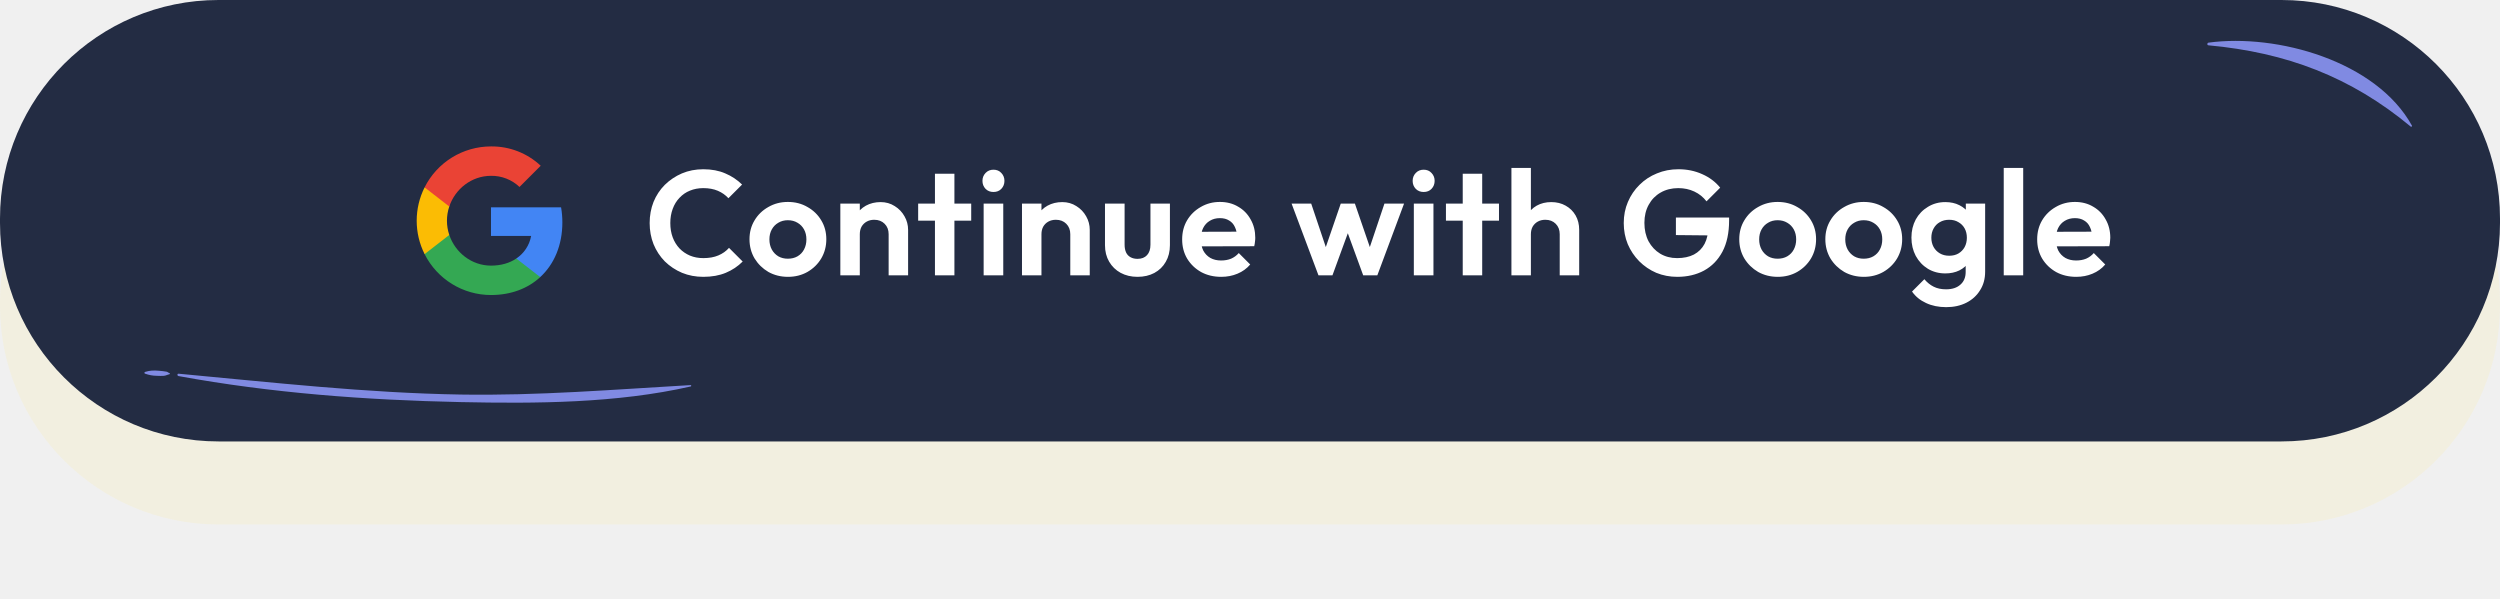
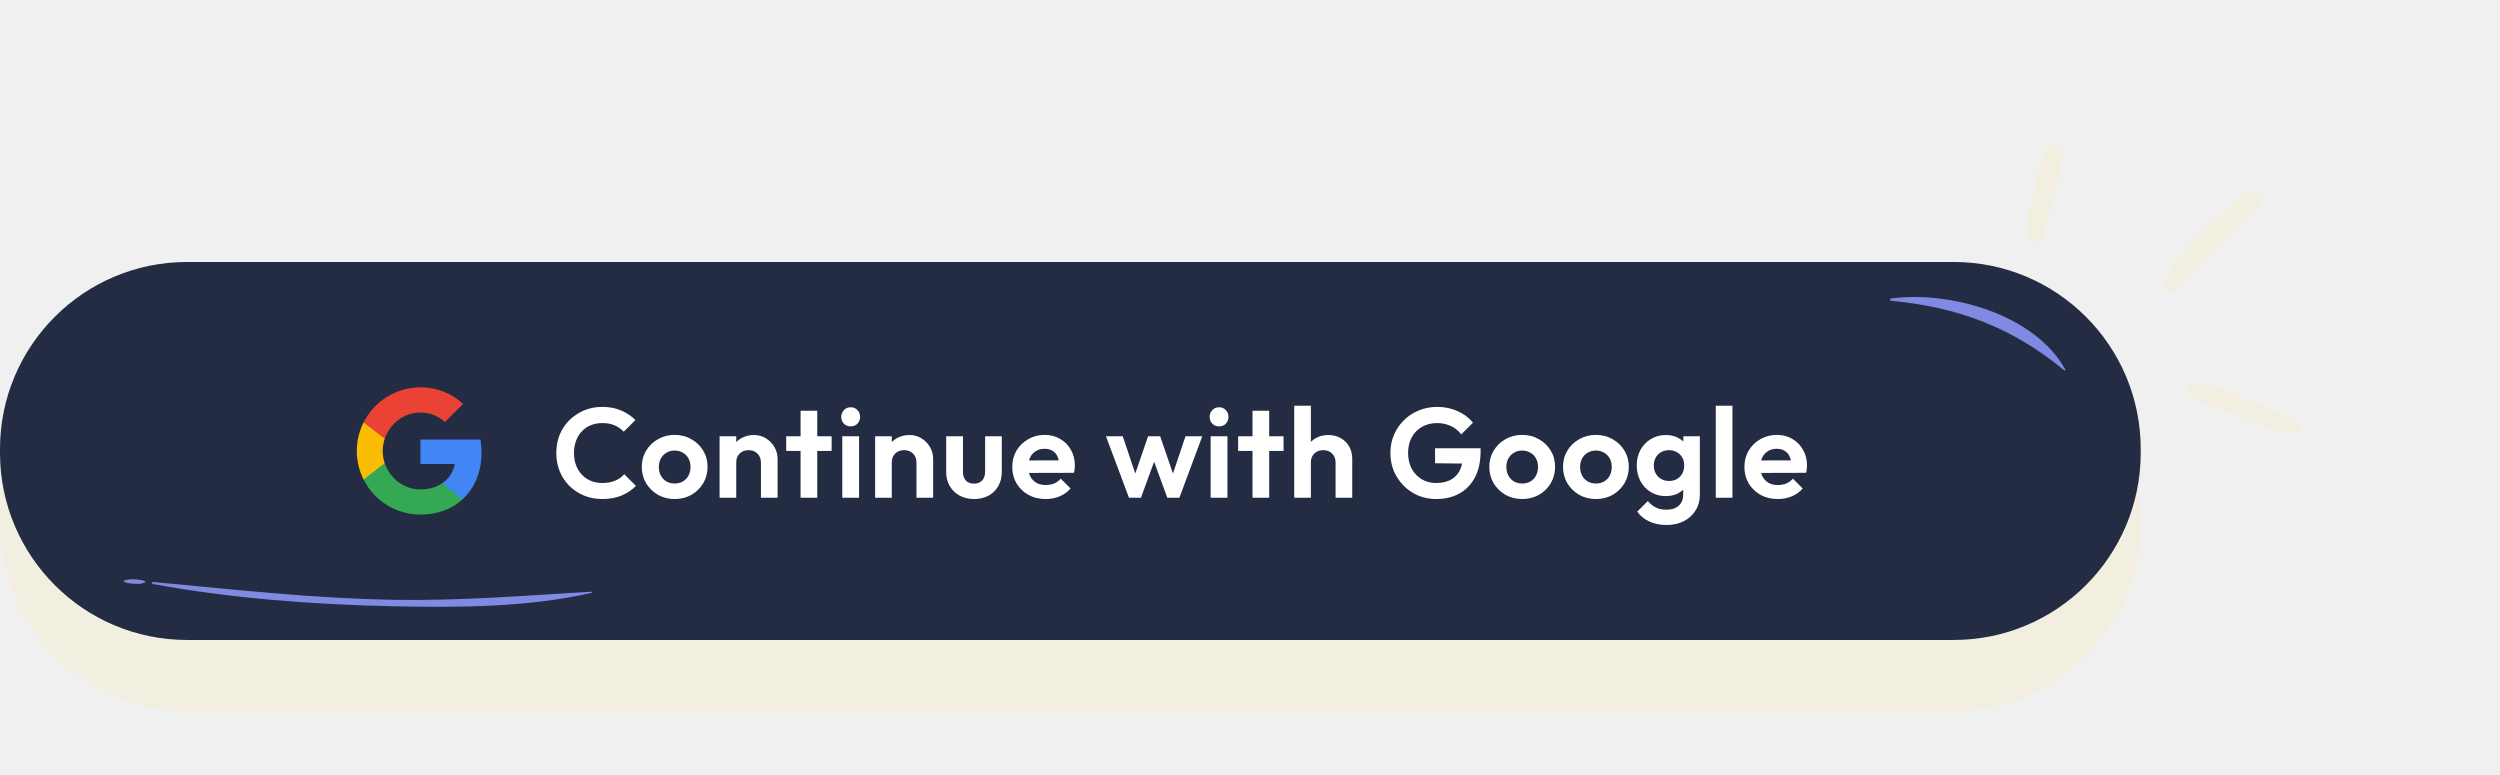
- <svg xmlns="http://www.w3.org/2000/svg" width="572" height="137" viewBox="0 0 572 137" fill="none">
-   <rect y="19" width="572" height="101" rx="50" fill="#F2EFE0" />
-   <rect width="572" height="101" rx="50" fill="#232C43" />
+ <svg xmlns="http://www.w3.org/2000/svg" width="668" height="207" viewBox="0 0 668 207" fill="none">
+   <rect y="89" width="572" height="101" rx="50" fill="#F2EFE0" />
+   <rect y="70" width="572" height="101" rx="50" fill="#232C43" />
  <g clip-path="url(#clip0_1360_659)">
-     <path d="M128.669 50.892C128.669 49.736 128.575 48.574 128.375 47.437H112.34V53.984H121.522C121.141 56.095 119.917 57.963 118.124 59.15V63.397H123.603C126.82 60.436 128.669 56.064 128.669 50.892Z" fill="#4285F4" />
-     <path d="M112.34 67.501C116.925 67.501 120.792 65.996 123.609 63.397L118.131 59.15C116.606 60.187 114.639 60.774 112.346 60.774C107.911 60.774 104.151 57.782 102.801 53.759H97.148V58.138C100.034 63.878 105.912 67.501 112.34 67.501Z" fill="#34A853" />
-     <path d="M102.795 53.759C102.083 51.647 102.083 49.361 102.795 47.25V42.871H97.148C94.737 47.675 94.737 53.334 97.148 58.138L102.795 53.759Z" fill="#FBBC04" />
-     <path d="M112.34 40.229C114.764 40.191 117.106 41.103 118.861 42.777L123.715 37.924C120.642 35.038 116.563 33.451 112.34 33.501C105.912 33.501 100.034 37.124 97.148 42.871L102.795 47.25C104.138 43.221 107.905 40.229 112.34 40.229Z" fill="#EA4335" />
+     <path d="M128.669 120.892C128.669 119.736 128.575 118.574 128.375 117.437H112.34V123.984H121.522C121.141 126.095 119.917 127.963 118.124 129.15V133.397H123.603C126.82 130.436 128.669 126.064 128.669 120.892Z" fill="#4285F4" />
+     <path d="M112.34 137.501C116.925 137.501 120.792 135.996 123.609 133.397L118.131 129.15C116.606 130.186 114.639 130.774 112.346 130.774C107.911 130.774 104.151 127.782 102.801 123.759H97.148V128.138C100.034 133.878 105.912 137.501 112.34 137.501Z" fill="#34A853" />
+     <path d="M102.795 123.759C102.083 121.647 102.083 119.361 102.795 117.25V112.871H97.148C94.737 117.675 94.737 123.334 97.148 128.138L102.795 123.759Z" fill="#FBBC04" />
+     <path d="M112.34 110.229C114.764 110.191 117.106 111.103 118.861 112.777L123.715 107.924C120.642 105.038 116.563 103.451 112.34 103.501C105.912 103.501 100.034 107.124 97.148 112.871L102.795 117.25C104.138 113.221 107.905 110.229 112.34 110.229Z" fill="#EA4335" />
  </g>
-   <path d="M160.915 63.34C159.17 63.34 157.549 63.034 156.053 62.422C154.557 61.787 153.243 60.915 152.109 59.804C150.999 58.671 150.137 57.356 149.525 55.86C148.936 54.364 148.641 52.755 148.641 51.032C148.641 49.309 148.936 47.7 149.525 46.204C150.137 44.708 150.999 43.405 152.109 42.294C153.243 41.183 154.546 40.311 156.019 39.676C157.515 39.041 159.147 38.724 160.915 38.724C162.819 38.724 164.497 39.041 165.947 39.676C167.398 40.288 168.679 41.138 169.789 42.226L166.661 45.354C166.004 44.629 165.199 44.062 164.247 43.654C163.295 43.246 162.185 43.042 160.915 43.042C159.805 43.042 158.785 43.235 157.855 43.62C156.949 43.983 156.155 44.527 155.475 45.252C154.795 45.955 154.274 46.805 153.911 47.802C153.549 48.777 153.367 49.853 153.367 51.032C153.367 52.233 153.549 53.321 153.911 54.296C154.274 55.271 154.795 56.121 155.475 56.846C156.155 57.549 156.949 58.093 157.855 58.478C158.785 58.863 159.805 59.056 160.915 59.056C162.253 59.056 163.397 58.852 164.349 58.444C165.324 58.036 166.14 57.458 166.797 56.71L169.925 59.838C168.815 60.949 167.523 61.81 166.049 62.422C164.576 63.034 162.865 63.34 160.915 63.34ZM180.29 63.34C178.636 63.34 177.14 62.966 175.802 62.218C174.488 61.447 173.434 60.416 172.64 59.124C171.87 57.809 171.484 56.347 171.484 54.738C171.484 53.129 171.87 51.689 172.64 50.42C173.411 49.128 174.465 48.108 175.802 47.36C177.14 46.589 178.624 46.204 180.256 46.204C181.934 46.204 183.43 46.589 184.744 47.36C186.082 48.108 187.136 49.128 187.906 50.42C188.677 51.689 189.062 53.129 189.062 54.738C189.062 56.347 188.677 57.809 187.906 59.124C187.136 60.416 186.082 61.447 184.744 62.218C183.43 62.966 181.945 63.34 180.29 63.34ZM180.256 59.192C181.095 59.192 181.832 59.011 182.466 58.648C183.124 58.263 183.622 57.741 183.962 57.084C184.325 56.404 184.506 55.633 184.506 54.772C184.506 53.911 184.325 53.151 183.962 52.494C183.6 51.837 183.101 51.327 182.466 50.964C181.832 50.579 181.095 50.386 180.256 50.386C179.44 50.386 178.715 50.579 178.08 50.964C177.446 51.327 176.947 51.837 176.584 52.494C176.222 53.151 176.04 53.911 176.04 54.772C176.04 55.633 176.222 56.404 176.584 57.084C176.947 57.741 177.446 58.263 178.08 58.648C178.715 59.011 179.44 59.192 180.256 59.192ZM203.32 63V53.582C203.32 52.607 203.014 51.814 202.402 51.202C201.79 50.59 200.996 50.284 200.022 50.284C199.387 50.284 198.82 50.42 198.322 50.692C197.823 50.964 197.426 51.349 197.132 51.848C196.86 52.347 196.724 52.925 196.724 53.582L194.99 52.698C194.99 51.406 195.262 50.284 195.806 49.332C196.372 48.357 197.143 47.598 198.118 47.054C199.115 46.51 200.237 46.238 201.484 46.238C202.685 46.238 203.762 46.544 204.714 47.156C205.666 47.745 206.414 48.527 206.958 49.502C207.502 50.454 207.774 51.485 207.774 52.596V63H203.32ZM192.27 63V46.578H196.724V63H192.27ZM213.916 63V39.744H218.37V63H213.916ZM210.074 50.488V46.578H222.212V50.488H210.074ZM225.057 63V46.578H229.545V63H225.057ZM227.301 43.926C226.576 43.926 225.975 43.688 225.499 43.212C225.023 42.713 224.785 42.101 224.785 41.376C224.785 40.673 225.023 40.073 225.499 39.574C225.975 39.075 226.576 38.826 227.301 38.826C228.049 38.826 228.65 39.075 229.103 39.574C229.579 40.073 229.817 40.673 229.817 41.376C229.817 42.101 229.579 42.713 229.103 43.212C228.65 43.688 228.049 43.926 227.301 43.926ZM244.881 63V53.582C244.881 52.607 244.575 51.814 243.963 51.202C243.351 50.59 242.557 50.284 241.583 50.284C240.948 50.284 240.381 50.42 239.883 50.692C239.384 50.964 238.987 51.349 238.693 51.848C238.421 52.347 238.285 52.925 238.285 53.582L236.551 52.698C236.551 51.406 236.823 50.284 237.367 49.332C237.933 48.357 238.704 47.598 239.679 47.054C240.676 46.51 241.798 46.238 243.045 46.238C244.246 46.238 245.323 46.544 246.275 47.156C247.227 47.745 247.975 48.527 248.519 49.502C249.063 50.454 249.335 51.485 249.335 52.596V63H244.881ZM233.831 63V46.578H238.285V63H233.831ZM260.266 63.34C258.816 63.34 257.524 63.034 256.39 62.422C255.28 61.81 254.407 60.96 253.772 59.872C253.138 58.784 252.82 57.526 252.82 56.098V46.578H257.308V55.996C257.308 56.676 257.422 57.265 257.648 57.764C257.875 58.24 258.215 58.603 258.668 58.852C259.122 59.101 259.654 59.226 260.266 59.226C261.196 59.226 261.921 58.943 262.442 58.376C262.964 57.809 263.224 57.016 263.224 55.996V46.578H267.678V56.098C267.678 57.549 267.361 58.818 266.726 59.906C266.114 60.994 265.242 61.844 264.108 62.456C262.998 63.045 261.717 63.34 260.266 63.34ZM279.419 63.34C277.697 63.34 276.167 62.977 274.829 62.252C273.492 61.504 272.427 60.484 271.633 59.192C270.863 57.9 270.477 56.427 270.477 54.772C270.477 53.14 270.851 51.689 271.599 50.42C272.37 49.128 273.413 48.108 274.727 47.36C276.042 46.589 277.504 46.204 279.113 46.204C280.7 46.204 282.094 46.567 283.295 47.292C284.519 47.995 285.471 48.969 286.151 50.216C286.854 51.44 287.205 52.834 287.205 54.398C287.205 54.693 287.183 54.999 287.137 55.316C287.115 55.611 287.058 55.951 286.967 56.336L273.163 56.37V53.038L284.893 53.004L283.091 54.398C283.046 53.423 282.865 52.607 282.547 51.95C282.253 51.293 281.811 50.794 281.221 50.454C280.655 50.091 279.952 49.91 279.113 49.91C278.229 49.91 277.459 50.114 276.801 50.522C276.144 50.907 275.634 51.463 275.271 52.188C274.931 52.891 274.761 53.729 274.761 54.704C274.761 55.701 274.943 56.574 275.305 57.322C275.691 58.047 276.235 58.614 276.937 59.022C277.64 59.407 278.456 59.6 279.385 59.6C280.224 59.6 280.983 59.464 281.663 59.192C282.343 58.897 282.933 58.467 283.431 57.9L286.049 60.518C285.256 61.447 284.281 62.15 283.125 62.626C281.992 63.102 280.757 63.34 279.419 63.34ZM301.667 63L295.513 46.578H300.001L304.013 58.512L302.653 58.546L306.767 46.578H309.997L314.111 58.546L312.751 58.512L316.763 46.578H321.251L315.131 63H311.901L307.753 51.644H309.011L304.863 63H301.667ZM323.486 63V46.578H327.974V63H323.486ZM325.73 43.926C325.004 43.926 324.404 43.688 323.928 43.212C323.452 42.713 323.214 42.101 323.214 41.376C323.214 40.673 323.452 40.073 323.928 39.574C324.404 39.075 325.004 38.826 325.73 38.826C326.478 38.826 327.078 39.075 327.532 39.574C328.008 40.073 328.246 40.673 328.246 41.376C328.246 42.101 328.008 42.713 327.532 43.212C327.078 43.688 326.478 43.926 325.73 43.926ZM334.673 63V39.744H339.127V63H334.673ZM330.831 50.488V46.578H342.969V50.488H330.831ZM356.864 63V53.582C356.864 52.607 356.558 51.814 355.946 51.202C355.334 50.59 354.541 50.284 353.566 50.284C352.932 50.284 352.365 50.42 351.866 50.692C351.368 50.964 350.971 51.349 350.676 51.848C350.404 52.347 350.268 52.925 350.268 53.582L348.534 52.698C348.534 51.406 348.806 50.284 349.35 49.332C349.894 48.357 350.642 47.598 351.594 47.054C352.569 46.51 353.68 46.238 354.926 46.238C356.173 46.238 357.272 46.51 358.224 47.054C359.199 47.598 359.958 48.346 360.502 49.298C361.046 50.25 361.318 51.349 361.318 52.596V63H356.864ZM345.814 63V38.418H350.268V63H345.814ZM383.753 63.34C382.053 63.34 380.455 63.034 378.959 62.422C377.485 61.787 376.182 60.903 375.049 59.77C373.938 58.637 373.065 57.333 372.431 55.86C371.819 54.364 371.513 52.755 371.513 51.032C371.513 49.287 371.83 47.677 372.465 46.204C373.099 44.708 373.983 43.405 375.117 42.294C376.25 41.161 377.576 40.288 379.095 39.676C380.613 39.041 382.257 38.724 384.025 38.724C385.997 38.724 387.81 39.098 389.465 39.846C391.119 40.571 392.491 41.603 393.579 42.94L390.451 46.068C389.703 45.093 388.773 44.345 387.663 43.824C386.552 43.303 385.328 43.042 383.991 43.042C382.472 43.042 381.123 43.382 379.945 44.062C378.789 44.719 377.882 45.649 377.225 46.85C376.567 48.029 376.239 49.411 376.239 50.998C376.239 52.585 376.556 53.99 377.191 55.214C377.848 56.415 378.732 57.356 379.843 58.036C380.976 58.716 382.268 59.056 383.719 59.056C385.215 59.056 386.495 58.784 387.561 58.24C388.626 57.673 389.442 56.857 390.009 55.792C390.575 54.704 390.859 53.378 390.859 51.814L393.885 53.888L383.447 53.786V49.774H395.619V50.42C395.619 53.276 395.109 55.667 394.089 57.594C393.069 59.498 391.663 60.937 389.873 61.912C388.105 62.864 386.065 63.34 383.753 63.34ZM406.748 63.34C405.093 63.34 403.597 62.966 402.26 62.218C400.945 61.447 399.891 60.416 399.098 59.124C398.327 57.809 397.942 56.347 397.942 54.738C397.942 53.129 398.327 51.689 399.098 50.42C399.868 49.128 400.922 48.108 402.26 47.36C403.597 46.589 405.082 46.204 406.714 46.204C408.391 46.204 409.887 46.589 411.202 47.36C412.539 48.108 413.593 49.128 414.364 50.42C415.134 51.689 415.52 53.129 415.52 54.738C415.52 56.347 415.134 57.809 414.364 59.124C413.593 60.416 412.539 61.447 411.202 62.218C409.887 62.966 408.402 63.34 406.748 63.34ZM406.714 59.192C407.552 59.192 408.289 59.011 408.924 58.648C409.581 58.263 410.08 57.741 410.42 57.084C410.782 56.404 410.964 55.633 410.964 54.772C410.964 53.911 410.782 53.151 410.42 52.494C410.057 51.837 409.558 51.327 408.924 50.964C408.289 50.579 407.552 50.386 406.714 50.386C405.898 50.386 405.172 50.579 404.538 50.964C403.903 51.327 403.404 51.837 403.042 52.494C402.679 53.151 402.498 53.911 402.498 54.772C402.498 55.633 402.679 56.404 403.042 57.084C403.404 57.741 403.903 58.263 404.538 58.648C405.172 59.011 405.898 59.192 406.714 59.192ZM426.445 63.34C424.79 63.34 423.294 62.966 421.957 62.218C420.642 61.447 419.588 60.416 418.795 59.124C418.024 57.809 417.639 56.347 417.639 54.738C417.639 53.129 418.024 51.689 418.795 50.42C419.566 49.128 420.62 48.108 421.957 47.36C423.294 46.589 424.779 46.204 426.411 46.204C428.088 46.204 429.584 46.589 430.899 47.36C432.236 48.108 433.29 49.128 434.061 50.42C434.832 51.689 435.217 53.129 435.217 54.738C435.217 56.347 434.832 57.809 434.061 59.124C433.29 60.416 432.236 61.447 430.899 62.218C429.584 62.966 428.1 63.34 426.445 63.34ZM426.411 59.192C427.25 59.192 427.986 59.011 428.621 58.648C429.278 58.263 429.777 57.741 430.117 57.084C430.48 56.404 430.661 55.633 430.661 54.772C430.661 53.911 430.48 53.151 430.117 52.494C429.754 51.837 429.256 51.327 428.621 50.964C427.986 50.579 427.25 50.386 426.411 50.386C425.595 50.386 424.87 50.579 424.235 50.964C423.6 51.327 423.102 51.837 422.739 52.494C422.376 53.151 422.195 53.911 422.195 54.772C422.195 55.633 422.376 56.404 422.739 57.084C423.102 57.741 423.6 58.263 424.235 58.648C424.87 59.011 425.595 59.192 426.411 59.192ZM445.292 70.276C443.547 70.276 442.006 69.959 440.668 69.324C439.331 68.712 438.266 67.839 437.472 66.706L440.294 63.884C440.929 64.632 441.632 65.199 442.402 65.584C443.196 65.992 444.148 66.196 445.258 66.196C446.641 66.196 447.729 65.845 448.522 65.142C449.338 64.439 449.746 63.465 449.746 62.218V58.104L450.494 54.5L449.78 50.896V46.578H454.2V62.15C454.2 63.782 453.815 65.199 453.044 66.4C452.296 67.624 451.254 68.576 449.916 69.256C448.579 69.936 447.038 70.276 445.292 70.276ZM445.088 62.558C443.615 62.558 442.289 62.207 441.11 61.504C439.932 60.779 439.002 59.793 438.322 58.546C437.665 57.299 437.336 55.905 437.336 54.364C437.336 52.823 437.665 51.44 438.322 50.216C439.002 48.992 439.932 48.029 441.11 47.326C442.289 46.601 443.615 46.238 445.088 46.238C446.312 46.238 447.389 46.476 448.318 46.952C449.27 47.428 450.018 48.085 450.562 48.924C451.106 49.74 451.401 50.703 451.446 51.814V56.982C451.401 58.07 451.095 59.045 450.528 59.906C449.984 60.745 449.236 61.402 448.284 61.878C447.355 62.331 446.29 62.558 445.088 62.558ZM445.972 58.512C446.788 58.512 447.491 58.342 448.08 58.002C448.692 57.639 449.168 57.152 449.508 56.54C449.848 55.905 450.018 55.191 450.018 54.398C450.018 53.582 449.848 52.868 449.508 52.256C449.168 51.644 448.692 51.168 448.08 50.828C447.491 50.465 446.788 50.284 445.972 50.284C445.156 50.284 444.442 50.465 443.83 50.828C443.218 51.168 442.742 51.655 442.402 52.29C442.062 52.902 441.892 53.605 441.892 54.398C441.892 55.169 442.062 55.871 442.402 56.506C442.742 57.118 443.218 57.605 443.83 57.968C444.442 58.331 445.156 58.512 445.972 58.512ZM458.454 63V38.418H462.908V63H458.454ZM475.048 63.34C473.326 63.34 471.796 62.977 470.458 62.252C469.121 61.504 468.056 60.484 467.262 59.192C466.492 57.9 466.106 56.427 466.106 54.772C466.106 53.14 466.48 51.689 467.228 50.42C467.999 49.128 469.042 48.108 470.356 47.36C471.671 46.589 473.133 46.204 474.742 46.204C476.329 46.204 477.723 46.567 478.924 47.292C480.148 47.995 481.1 48.969 481.78 50.216C482.483 51.44 482.834 52.834 482.834 54.398C482.834 54.693 482.812 54.999 482.766 55.316C482.744 55.611 482.687 55.951 482.596 56.336L468.792 56.37V53.038L480.522 53.004L478.72 54.398C478.675 53.423 478.494 52.607 478.176 51.95C477.882 51.293 477.44 50.794 476.85 50.454C476.284 50.091 475.581 49.91 474.742 49.91C473.858 49.91 473.088 50.114 472.43 50.522C471.773 50.907 471.263 51.463 470.9 52.188C470.56 52.891 470.39 53.729 470.39 54.704C470.39 55.701 470.572 56.574 470.934 57.322C471.32 58.047 471.864 58.614 472.566 59.022C473.269 59.407 474.085 59.6 475.014 59.6C475.853 59.6 476.612 59.464 477.292 59.192C477.972 58.897 478.562 58.467 479.06 57.9L481.678 60.518C480.885 61.447 479.91 62.15 478.754 62.626C477.621 63.102 476.386 63.34 475.048 63.34Z" fill="white" />
-   <path d="M158.01 88.108C140.408 89.129 123.089 90.562 105.423 90.273C83.825 89.92 62.356 87.496 40.868 85.504C40.513 85.469 40.504 85.982 40.837 86.044C62.108 89.935 83.716 91.539 105.322 91.997C122.613 92.364 141.081 92.272 158.033 88.423C158.203 88.384 158.198 88.096 158.01 88.108Z" fill="#808AE2" />
-   <path d="M38.765 85.352C38.487 85.296 38.363 85.089 38.101 85.04C37.523 84.936 36.956 84.879 36.373 84.83C35.184 84.729 34.339 84.745 33.203 85.092C33.013 85.149 32.966 85.425 33.177 85.494C34.15 85.818 34.91 85.976 35.946 85.987C36.457 85.993 36.996 86.046 37.504 85.989C37.995 85.934 38.298 85.718 38.747 85.635C38.883 85.611 38.914 85.381 38.766 85.35L38.765 85.352Z" fill="#808AE2" />
-   <path d="M551.569 28.96C537.818 17.54 523.082 12.009 505.285 10.366C504.929 10.332 504.97 9.8 505.302 9.757C520.991 7.637 543.689 13.959 551.855 28.749C551.948 28.916 551.702 29.072 551.567 28.96L551.569 28.96Z" fill="#808AE2" />
+   <path d="M160.915 133.34C159.17 133.34 157.549 133.034 156.053 132.422C154.557 131.787 153.243 130.915 152.109 129.804C150.999 128.671 150.137 127.356 149.525 125.86C148.936 124.364 148.641 122.755 148.641 121.032C148.641 119.309 148.936 117.7 149.525 116.204C150.137 114.708 150.999 113.405 152.109 112.294C153.243 111.183 154.546 110.311 156.019 109.676C157.515 109.041 159.147 108.724 160.915 108.724C162.819 108.724 164.497 109.041 165.947 109.676C167.398 110.288 168.679 111.138 169.789 112.226L166.661 115.354C166.004 114.629 165.199 114.062 164.247 113.654C163.295 113.246 162.185 113.042 160.915 113.042C159.805 113.042 158.785 113.235 157.855 113.62C156.949 113.983 156.155 114.527 155.475 115.252C154.795 115.955 154.274 116.805 153.911 117.802C153.549 118.777 153.367 119.853 153.367 121.032C153.367 122.233 153.549 123.321 153.911 124.296C154.274 125.271 154.795 126.121 155.475 126.846C156.155 127.549 156.949 128.093 157.855 128.478C158.785 128.863 159.805 129.056 160.915 129.056C162.253 129.056 163.397 128.852 164.349 128.444C165.324 128.036 166.14 127.458 166.797 126.71L169.925 129.838C168.815 130.949 167.523 131.81 166.049 132.422C164.576 133.034 162.865 133.34 160.915 133.34ZM180.29 133.34C178.636 133.34 177.14 132.966 175.802 132.218C174.488 131.447 173.434 130.416 172.64 129.124C171.87 127.809 171.484 126.347 171.484 124.738C171.484 123.129 171.87 121.689 172.64 120.42C173.411 119.128 174.465 118.108 175.802 117.36C177.14 116.589 178.624 116.204 180.256 116.204C181.934 116.204 183.43 116.589 184.744 117.36C186.082 118.108 187.136 119.128 187.906 120.42C188.677 121.689 189.062 123.129 189.062 124.738C189.062 126.347 188.677 127.809 187.906 129.124C187.136 130.416 186.082 131.447 184.744 132.218C183.43 132.966 181.945 133.34 180.29 133.34ZM180.256 129.192C181.095 129.192 181.832 129.011 182.466 128.648C183.124 128.263 183.622 127.741 183.962 127.084C184.325 126.404 184.506 125.633 184.506 124.772C184.506 123.911 184.325 123.151 183.962 122.494C183.6 121.837 183.101 121.327 182.466 120.964C181.832 120.579 181.095 120.386 180.256 120.386C179.44 120.386 178.715 120.579 178.08 120.964C177.446 121.327 176.947 121.837 176.584 122.494C176.222 123.151 176.04 123.911 176.04 124.772C176.04 125.633 176.222 126.404 176.584 127.084C176.947 127.741 177.446 128.263 178.08 128.648C178.715 129.011 179.44 129.192 180.256 129.192ZM203.32 133V123.582C203.32 122.607 203.014 121.814 202.402 121.202C201.79 120.59 200.996 120.284 200.022 120.284C199.387 120.284 198.82 120.42 198.322 120.692C197.823 120.964 197.426 121.349 197.132 121.848C196.86 122.347 196.724 122.925 196.724 123.582L194.99 122.698C194.99 121.406 195.262 120.284 195.806 119.332C196.372 118.357 197.143 117.598 198.118 117.054C199.115 116.51 200.237 116.238 201.484 116.238C202.685 116.238 203.762 116.544 204.714 117.156C205.666 117.745 206.414 118.527 206.958 119.502C207.502 120.454 207.774 121.485 207.774 122.596V133H203.32ZM192.27 133V116.578H196.724V133H192.27ZM213.916 133V109.744H218.37V133H213.916ZM210.074 120.488V116.578H222.212V120.488H210.074ZM225.057 133V116.578H229.545V133H225.057ZM227.301 113.926C226.576 113.926 225.975 113.688 225.499 113.212C225.023 112.713 224.785 112.101 224.785 111.376C224.785 110.673 225.023 110.073 225.499 109.574C225.975 109.075 226.576 108.826 227.301 108.826C228.049 108.826 228.65 109.075 229.103 109.574C229.579 110.073 229.817 110.673 229.817 111.376C229.817 112.101 229.579 112.713 229.103 113.212C228.65 113.688 228.049 113.926 227.301 113.926ZM244.881 133V123.582C244.881 122.607 244.575 121.814 243.963 121.202C243.351 120.59 242.557 120.284 241.583 120.284C240.948 120.284 240.381 120.42 239.883 120.692C239.384 120.964 238.987 121.349 238.693 121.848C238.421 122.347 238.285 122.925 238.285 123.582L236.551 122.698C236.551 121.406 236.823 120.284 237.367 119.332C237.933 118.357 238.704 117.598 239.679 117.054C240.676 116.51 241.798 116.238 243.045 116.238C244.246 116.238 245.323 116.544 246.275 117.156C247.227 117.745 247.975 118.527 248.519 119.502C249.063 120.454 249.335 121.485 249.335 122.596V133H244.881ZM233.831 133V116.578H238.285V133H233.831ZM260.266 133.34C258.816 133.34 257.524 133.034 256.39 132.422C255.28 131.81 254.407 130.96 253.772 129.872C253.138 128.784 252.82 127.526 252.82 126.098V116.578H257.308V125.996C257.308 126.676 257.422 127.265 257.648 127.764C257.875 128.24 258.215 128.603 258.668 128.852C259.122 129.101 259.654 129.226 260.266 129.226C261.196 129.226 261.921 128.943 262.442 128.376C262.964 127.809 263.224 127.016 263.224 125.996V116.578H267.678V126.098C267.678 127.549 267.361 128.818 266.726 129.906C266.114 130.994 265.242 131.844 264.108 132.456C262.998 133.045 261.717 133.34 260.266 133.34ZM279.419 133.34C277.697 133.34 276.167 132.977 274.829 132.252C273.492 131.504 272.427 130.484 271.633 129.192C270.863 127.9 270.477 126.427 270.477 124.772C270.477 123.14 270.851 121.689 271.599 120.42C272.37 119.128 273.413 118.108 274.727 117.36C276.042 116.589 277.504 116.204 279.113 116.204C280.7 116.204 282.094 116.567 283.295 117.292C284.519 117.995 285.471 118.969 286.151 120.216C286.854 121.44 287.205 122.834 287.205 124.398C287.205 124.693 287.183 124.999 287.137 125.316C287.115 125.611 287.058 125.951 286.967 126.336L273.163 126.37V123.038L284.893 123.004L283.091 124.398C283.046 123.423 282.865 122.607 282.547 121.95C282.253 121.293 281.811 120.794 281.221 120.454C280.655 120.091 279.952 119.91 279.113 119.91C278.229 119.91 277.459 120.114 276.801 120.522C276.144 120.907 275.634 121.463 275.271 122.188C274.931 122.891 274.761 123.729 274.761 124.704C274.761 125.701 274.943 126.574 275.305 127.322C275.691 128.047 276.235 128.614 276.937 129.022C277.64 129.407 278.456 129.6 279.385 129.6C280.224 129.6 280.983 129.464 281.663 129.192C282.343 128.897 282.933 128.467 283.431 127.9L286.049 130.518C285.256 131.447 284.281 132.15 283.125 132.626C281.992 133.102 280.757 133.34 279.419 133.34ZM301.667 133L295.513 116.578H300.001L304.013 128.512L302.653 128.546L306.767 116.578H309.997L314.111 128.546L312.751 128.512L316.763 116.578H321.251L315.131 133H311.901L307.753 121.644H309.011L304.863 133H301.667ZM323.486 133V116.578H327.974V133H323.486ZM325.73 113.926C325.004 113.926 324.404 113.688 323.928 113.212C323.452 112.713 323.214 112.101 323.214 111.376C323.214 110.673 323.452 110.073 323.928 109.574C324.404 109.075 325.004 108.826 325.73 108.826C326.478 108.826 327.078 109.075 327.532 109.574C328.008 110.073 328.246 110.673 328.246 111.376C328.246 112.101 328.008 112.713 327.532 113.212C327.078 113.688 326.478 113.926 325.73 113.926ZM334.673 133V109.744H339.127V133H334.673ZM330.831 120.488V116.578H342.969V120.488H330.831ZM356.864 133V123.582C356.864 122.607 356.558 121.814 355.946 121.202C355.334 120.59 354.541 120.284 353.566 120.284C352.932 120.284 352.365 120.42 351.866 120.692C351.368 120.964 350.971 121.349 350.676 121.848C350.404 122.347 350.268 122.925 350.268 123.582L348.534 122.698C348.534 121.406 348.806 120.284 349.35 119.332C349.894 118.357 350.642 117.598 351.594 117.054C352.569 116.51 353.68 116.238 354.926 116.238C356.173 116.238 357.272 116.51 358.224 117.054C359.199 117.598 359.958 118.346 360.502 119.298C361.046 120.25 361.318 121.349 361.318 122.596V133H356.864ZM345.814 133V108.418H350.268V133H345.814ZM383.753 133.34C382.053 133.34 380.455 133.034 378.959 132.422C377.485 131.787 376.182 130.903 375.049 129.77C373.938 128.637 373.065 127.333 372.431 125.86C371.819 124.364 371.513 122.755 371.513 121.032C371.513 119.287 371.83 117.677 372.465 116.204C373.099 114.708 373.983 113.405 375.117 112.294C376.25 111.161 377.576 110.288 379.095 109.676C380.613 109.041 382.257 108.724 384.025 108.724C385.997 108.724 387.81 109.098 389.465 109.846C391.119 110.571 392.491 111.603 393.579 112.94L390.451 116.068C389.703 115.093 388.773 114.345 387.663 113.824C386.552 113.303 385.328 113.042 383.991 113.042C382.472 113.042 381.123 113.382 379.945 114.062C378.789 114.719 377.882 115.649 377.225 116.85C376.567 118.029 376.239 119.411 376.239 120.998C376.239 122.585 376.556 123.99 377.191 125.214C377.848 126.415 378.732 127.356 379.843 128.036C380.976 128.716 382.268 129.056 383.719 129.056C385.215 129.056 386.495 128.784 387.561 128.24C388.626 127.673 389.442 126.857 390.009 125.792C390.575 124.704 390.859 123.378 390.859 121.814L393.885 123.888L383.447 123.786V119.774H395.619V120.42C395.619 123.276 395.109 125.667 394.089 127.594C393.069 129.498 391.663 130.937 389.873 131.912C388.105 132.864 386.065 133.34 383.753 133.34ZM406.748 133.34C405.093 133.34 403.597 132.966 402.26 132.218C400.945 131.447 399.891 130.416 399.098 129.124C398.327 127.809 397.942 126.347 397.942 124.738C397.942 123.129 398.327 121.689 399.098 120.42C399.868 119.128 400.922 118.108 402.26 117.36C403.597 116.589 405.082 116.204 406.714 116.204C408.391 116.204 409.887 116.589 411.202 117.36C412.539 118.108 413.593 119.128 414.364 120.42C415.134 121.689 415.52 123.129 415.52 124.738C415.52 126.347 415.134 127.809 414.364 129.124C413.593 130.416 412.539 131.447 411.202 132.218C409.887 132.966 408.402 133.34 406.748 133.34ZM406.714 129.192C407.552 129.192 408.289 129.011 408.924 128.648C409.581 128.263 410.08 127.741 410.42 127.084C410.782 126.404 410.964 125.633 410.964 124.772C410.964 123.911 410.782 123.151 410.42 122.494C410.057 121.837 409.558 121.327 408.924 120.964C408.289 120.579 407.552 120.386 406.714 120.386C405.898 120.386 405.172 120.579 404.538 120.964C403.903 121.327 403.404 121.837 403.042 122.494C402.679 123.151 402.498 123.911 402.498 124.772C402.498 125.633 402.679 126.404 403.042 127.084C403.404 127.741 403.903 128.263 404.538 128.648C405.172 129.011 405.898 129.192 406.714 129.192ZM426.445 133.34C424.79 133.34 423.294 132.966 421.957 132.218C420.642 131.447 419.588 130.416 418.795 129.124C418.024 127.809 417.639 126.347 417.639 124.738C417.639 123.129 418.024 121.689 418.795 120.42C419.566 119.128 420.62 118.108 421.957 117.36C423.294 116.589 424.779 116.204 426.411 116.204C428.088 116.204 429.584 116.589 430.899 117.36C432.236 118.108 433.29 119.128 434.061 120.42C434.832 121.689 435.217 123.129 435.217 124.738C435.217 126.347 434.832 127.809 434.061 129.124C433.29 130.416 432.236 131.447 430.899 132.218C429.584 132.966 428.1 133.34 426.445 133.34ZM426.411 129.192C427.25 129.192 427.986 129.011 428.621 128.648C429.278 128.263 429.777 127.741 430.117 127.084C430.48 126.404 430.661 125.633 430.661 124.772C430.661 123.911 430.48 123.151 430.117 122.494C429.754 121.837 429.256 121.327 428.621 120.964C427.986 120.579 427.25 120.386 426.411 120.386C425.595 120.386 424.87 120.579 424.235 120.964C423.6 121.327 423.102 121.837 422.739 122.494C422.376 123.151 422.195 123.911 422.195 124.772C422.195 125.633 422.376 126.404 422.739 127.084C423.102 127.741 423.6 128.263 424.235 128.648C424.87 129.011 425.595 129.192 426.411 129.192ZM445.292 140.276C443.547 140.276 442.006 139.959 440.668 139.324C439.331 138.712 438.266 137.839 437.472 136.706L440.294 133.884C440.929 134.632 441.632 135.199 442.402 135.584C443.196 135.992 444.148 136.196 445.258 136.196C446.641 136.196 447.729 135.845 448.522 135.142C449.338 134.439 449.746 133.465 449.746 132.218V128.104L450.494 124.5L449.78 120.896V116.578H454.2V132.15C454.2 133.782 453.815 135.199 453.044 136.4C452.296 137.624 451.254 138.576 449.916 139.256C448.579 139.936 447.038 140.276 445.292 140.276ZM445.088 132.558C443.615 132.558 442.289 132.207 441.11 131.504C439.932 130.779 439.002 129.793 438.322 128.546C437.665 127.299 437.336 125.905 437.336 124.364C437.336 122.823 437.665 121.44 438.322 120.216C439.002 118.992 439.932 118.029 441.11 117.326C442.289 116.601 443.615 116.238 445.088 116.238C446.312 116.238 447.389 116.476 448.318 116.952C449.27 117.428 450.018 118.085 450.562 118.924C451.106 119.74 451.401 120.703 451.446 121.814V126.982C451.401 128.07 451.095 129.045 450.528 129.906C449.984 130.745 449.236 131.402 448.284 131.878C447.355 132.331 446.29 132.558 445.088 132.558ZM445.972 128.512C446.788 128.512 447.491 128.342 448.08 128.002C448.692 127.639 449.168 127.152 449.508 126.54C449.848 125.905 450.018 125.191 450.018 124.398C450.018 123.582 449.848 122.868 449.508 122.256C449.168 121.644 448.692 121.168 448.08 120.828C447.491 120.465 446.788 120.284 445.972 120.284C445.156 120.284 444.442 120.465 443.83 120.828C443.218 121.168 442.742 121.655 442.402 122.29C442.062 122.902 441.892 123.605 441.892 124.398C441.892 125.169 442.062 125.871 442.402 126.506C442.742 127.118 443.218 127.605 443.83 127.968C444.442 128.331 445.156 128.512 445.972 128.512ZM458.454 133V108.418H462.908V133H458.454ZM475.048 133.34C473.326 133.34 471.796 132.977 470.458 132.252C469.121 131.504 468.056 130.484 467.262 129.192C466.492 127.9 466.106 126.427 466.106 124.772C466.106 123.14 466.48 121.689 467.228 120.42C467.999 119.128 469.042 118.108 470.356 117.36C471.671 116.589 473.133 116.204 474.742 116.204C476.329 116.204 477.723 116.567 478.924 117.292C480.148 117.995 481.1 118.969 481.78 120.216C482.483 121.44 482.834 122.834 482.834 124.398C482.834 124.693 482.812 124.999 482.766 125.316C482.744 125.611 482.687 125.951 482.596 126.336L468.792 126.37V123.038L480.522 123.004L478.72 124.398C478.675 123.423 478.494 122.607 478.176 121.95C477.882 121.293 477.44 120.794 476.85 120.454C476.284 120.091 475.581 119.91 474.742 119.91C473.858 119.91 473.088 120.114 472.43 120.522C471.773 120.907 471.263 121.463 470.9 122.188C470.56 122.891 470.39 123.729 470.39 124.704C470.39 125.701 470.572 126.574 470.934 127.322C471.32 128.047 471.864 128.614 472.566 129.022C473.269 129.407 474.085 129.6 475.014 129.6C475.853 129.6 476.612 129.464 477.292 129.192C477.972 128.897 478.562 128.467 479.06 127.9L481.678 130.518C480.885 131.447 479.91 132.15 478.754 132.626C477.621 133.102 476.386 133.34 475.048 133.34Z" fill="white" />
+   <path d="M158.01 158.108C140.408 159.129 123.089 160.562 105.423 160.273C83.825 159.92 62.356 157.497 40.868 155.504C40.513 155.47 40.504 155.982 40.837 156.044C62.108 159.935 83.716 161.539 105.322 161.997C122.613 162.364 141.081 162.272 158.033 158.423C158.203 158.384 158.198 158.096 158.01 158.108Z" fill="#808AE2" />
+   <path d="M38.765 155.352C38.487 155.296 38.363 155.089 38.101 155.04C37.523 154.936 36.956 154.879 36.373 154.83C35.184 154.729 34.339 154.745 33.203 155.092C33.013 155.149 32.966 155.425 33.177 155.494C34.15 155.818 34.91 155.976 35.946 155.987C36.457 155.993 36.996 156.046 37.504 155.989C37.995 155.934 38.298 155.718 38.747 155.635C38.883 155.611 38.914 155.381 38.766 155.35L38.765 155.352Z" fill="#808AE2" />
+   <path d="M577.854 75.873C578.36 74.867 578.698 74.037 579.191 73.256C584.143 65.364 591.037 58.769 598.639 52.686C599.532 51.976 600.604 51.342 601.737 50.993C602.347 50.803 603.458 51.043 604.048 51.443C604.489 51.748 604.684 52.672 604.492 53.14C604.143 54.037 603.577 54.919 602.87 55.662C598.22 60.574 593.548 65.458 588.826 70.311C587.053 72.123 585.204 73.898 583.382 75.677C582.782 76.279 582.133 76.85 581.465 77.372C580.728 77.973 579.722 78.23 578.87 77.602C578.312 77.185 577.684 76.847 577.854 75.873Z" fill="#F2EFE0" />
+   <path d="M609.827 115.431C608.578 115.03 607.109 114.636 605.716 114.119C600.226 112.063 594.735 110.007 589.278 107.912C588.095 107.454 586.969 106.824 585.962 106.146C584.608 105.248 584.261 104.252 584.675 103.298C585.089 102.344 586.157 101.892 587.84 102.164C588.989 102.342 590.212 102.579 591.266 102.991C598.171 105.75 605.07 108.554 611.937 111.375C612.706 111.692 613.478 112.146 614.013 112.696C615.369 114.051 614.591 115.671 612.546 115.747C611.746 115.766 610.878 115.546 609.827 115.431Z" fill="#F2EFE0" />
+   <path d="M545.318 42.992C545.607 41.971 546.055 40.977 546.553 40.015C547.005 39.159 547.864 38.648 549.079 38.769C550.103 38.88 551.048 39.912 551.015 41.047C550.968 42.567 550.892 44.105 550.552 45.573C549.53 50.002 548.398 54.434 547.242 58.839C546.85 60.299 546.35 61.74 545.798 63.171C545.602 63.662 545.296 64.156 544.88 64.493C543.75 65.459 542.059 65.072 541.606 63.738C541.353 62.987 541.34 62.118 541.472 61.365C541.772 58.863 544.329 46.606 545.318 42.992Z" fill="#F2EFE0" />
+   <path d="M551.569 98.96C537.818 87.54 523.082 82.009 505.285 80.366C504.929 80.332 504.97 79.8 505.302 79.757C520.991 77.637 543.689 83.959 551.855 98.749C551.948 98.916 551.702 99.072 551.567 98.96L551.569 98.96Z" fill="#808AE2" />
  <defs>
    <clipPath id="clip0_1360_659">
-       <rect width="34" height="34" fill="white" transform="translate(95 33.5)" />
+       <rect width="34" height="34" fill="white" transform="translate(95 103.5)" />
    </clipPath>
  </defs>
</svg>
